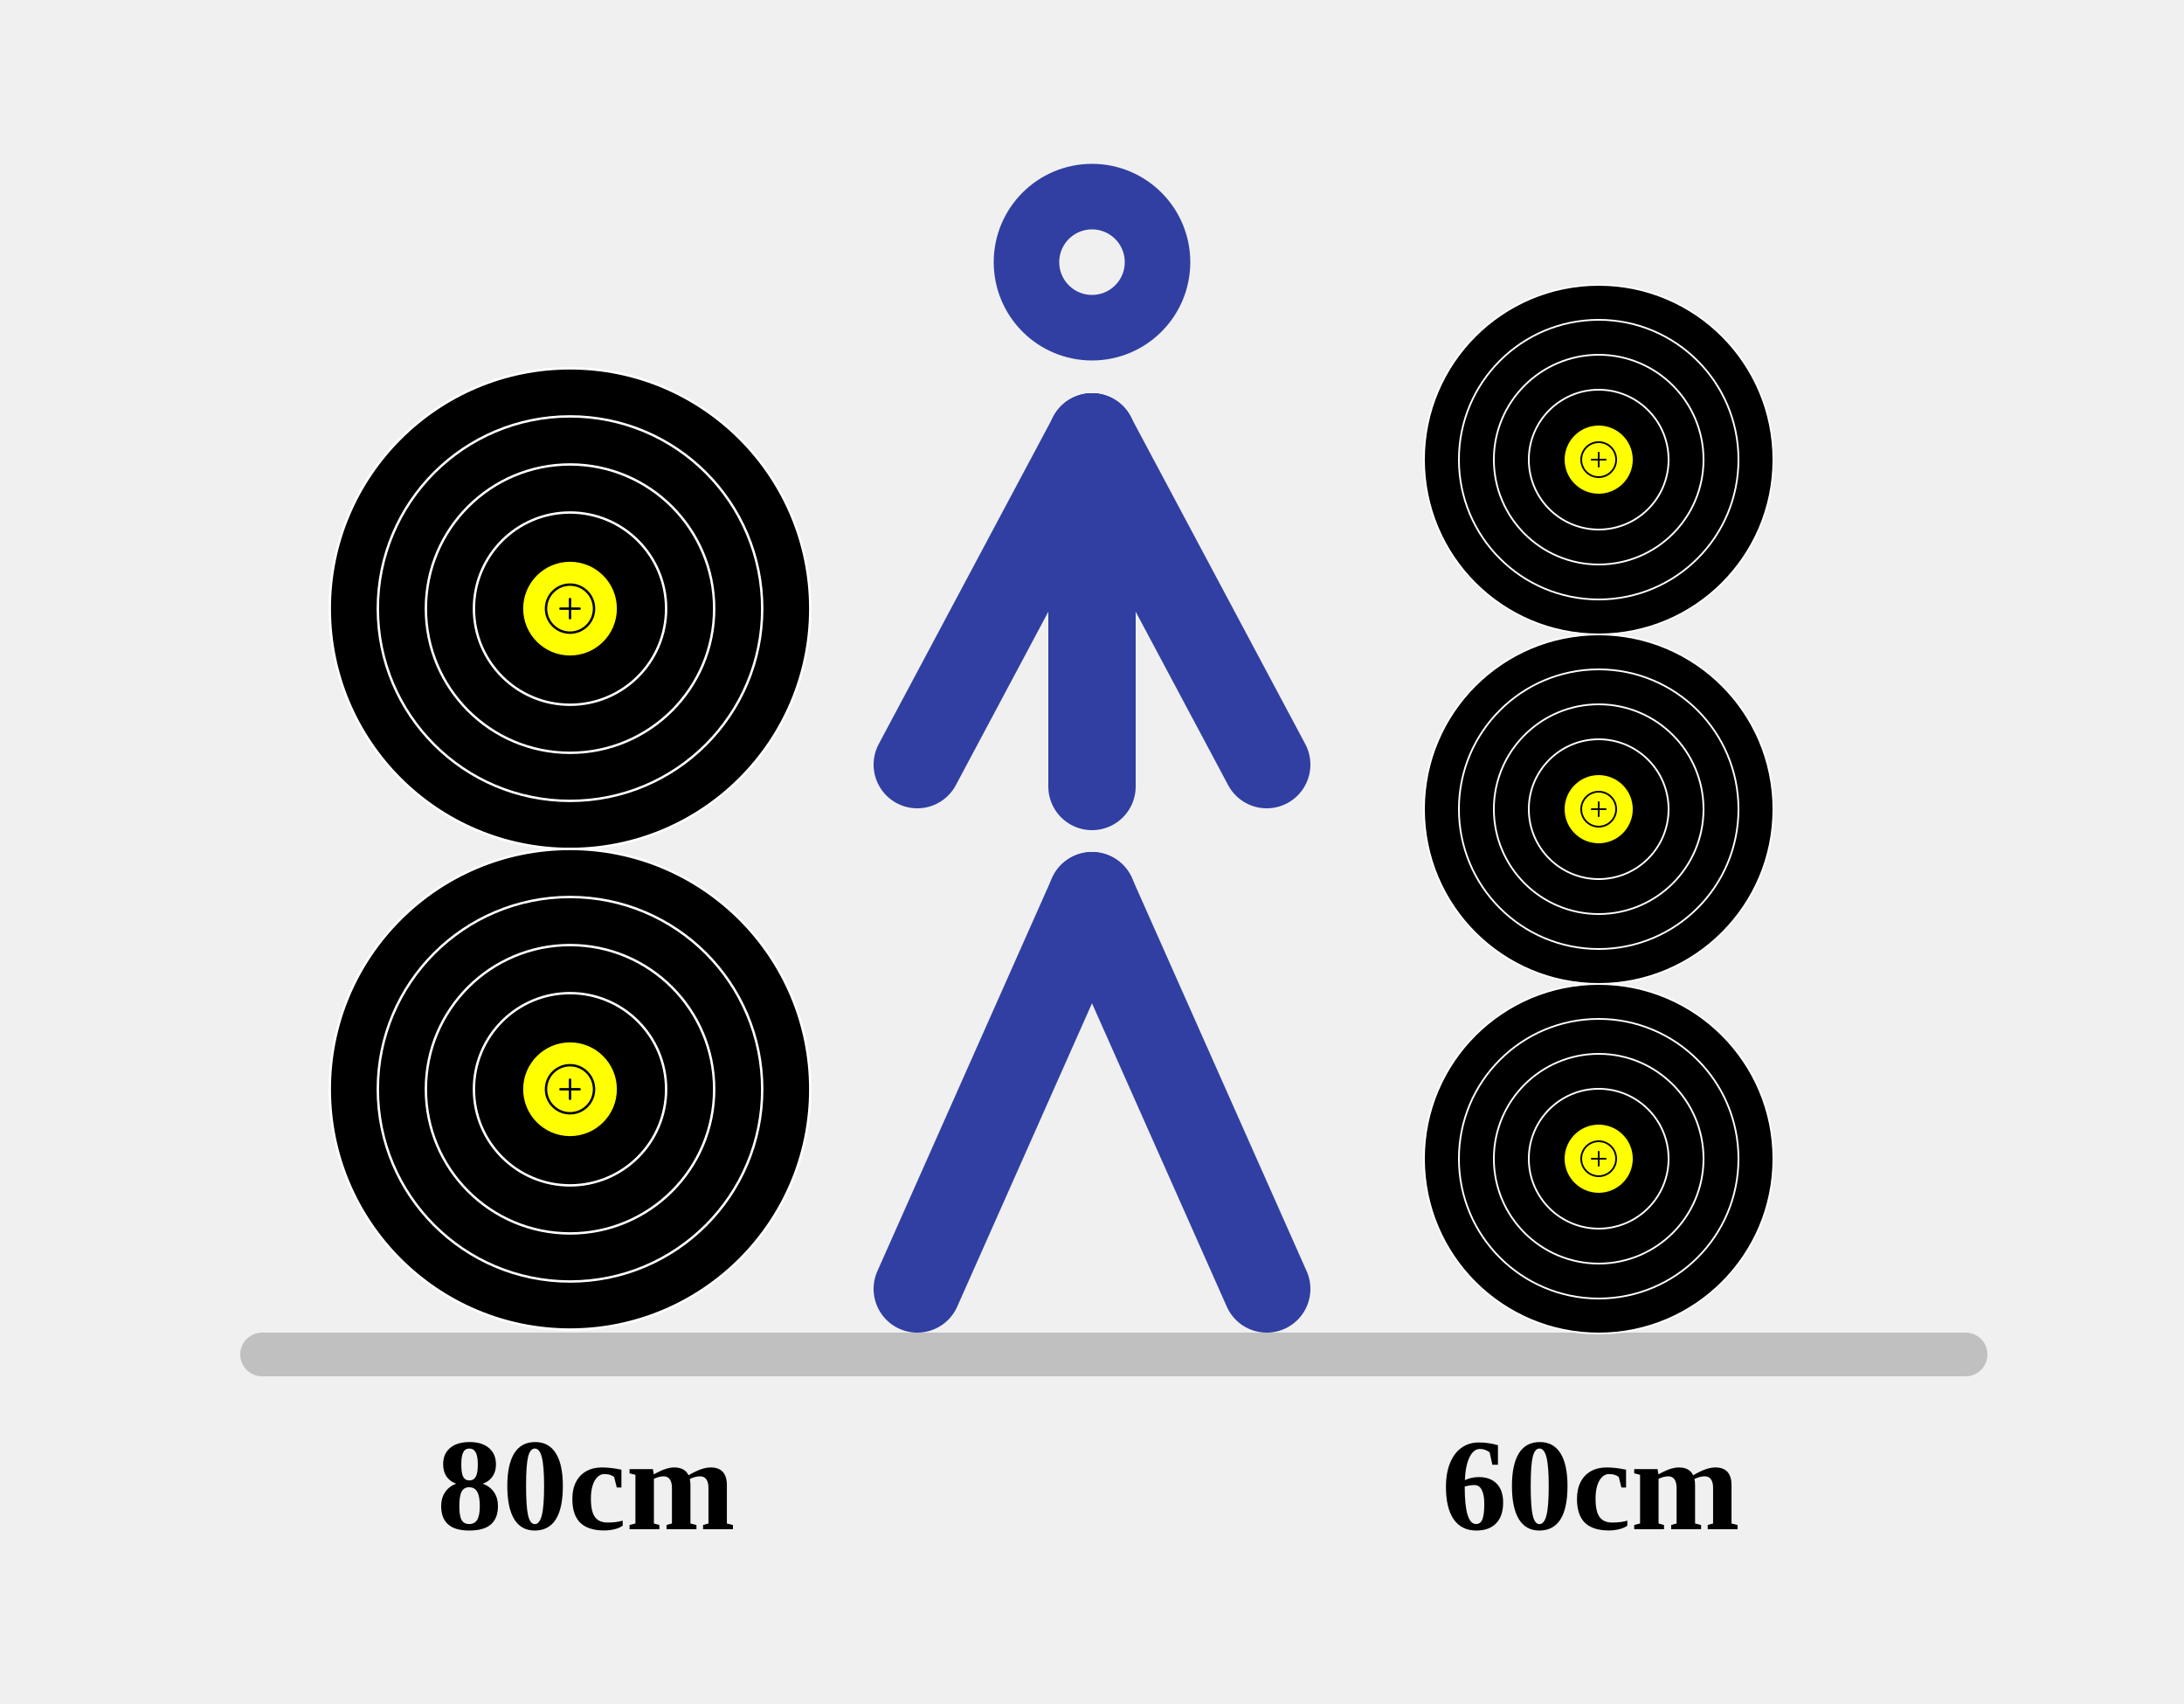
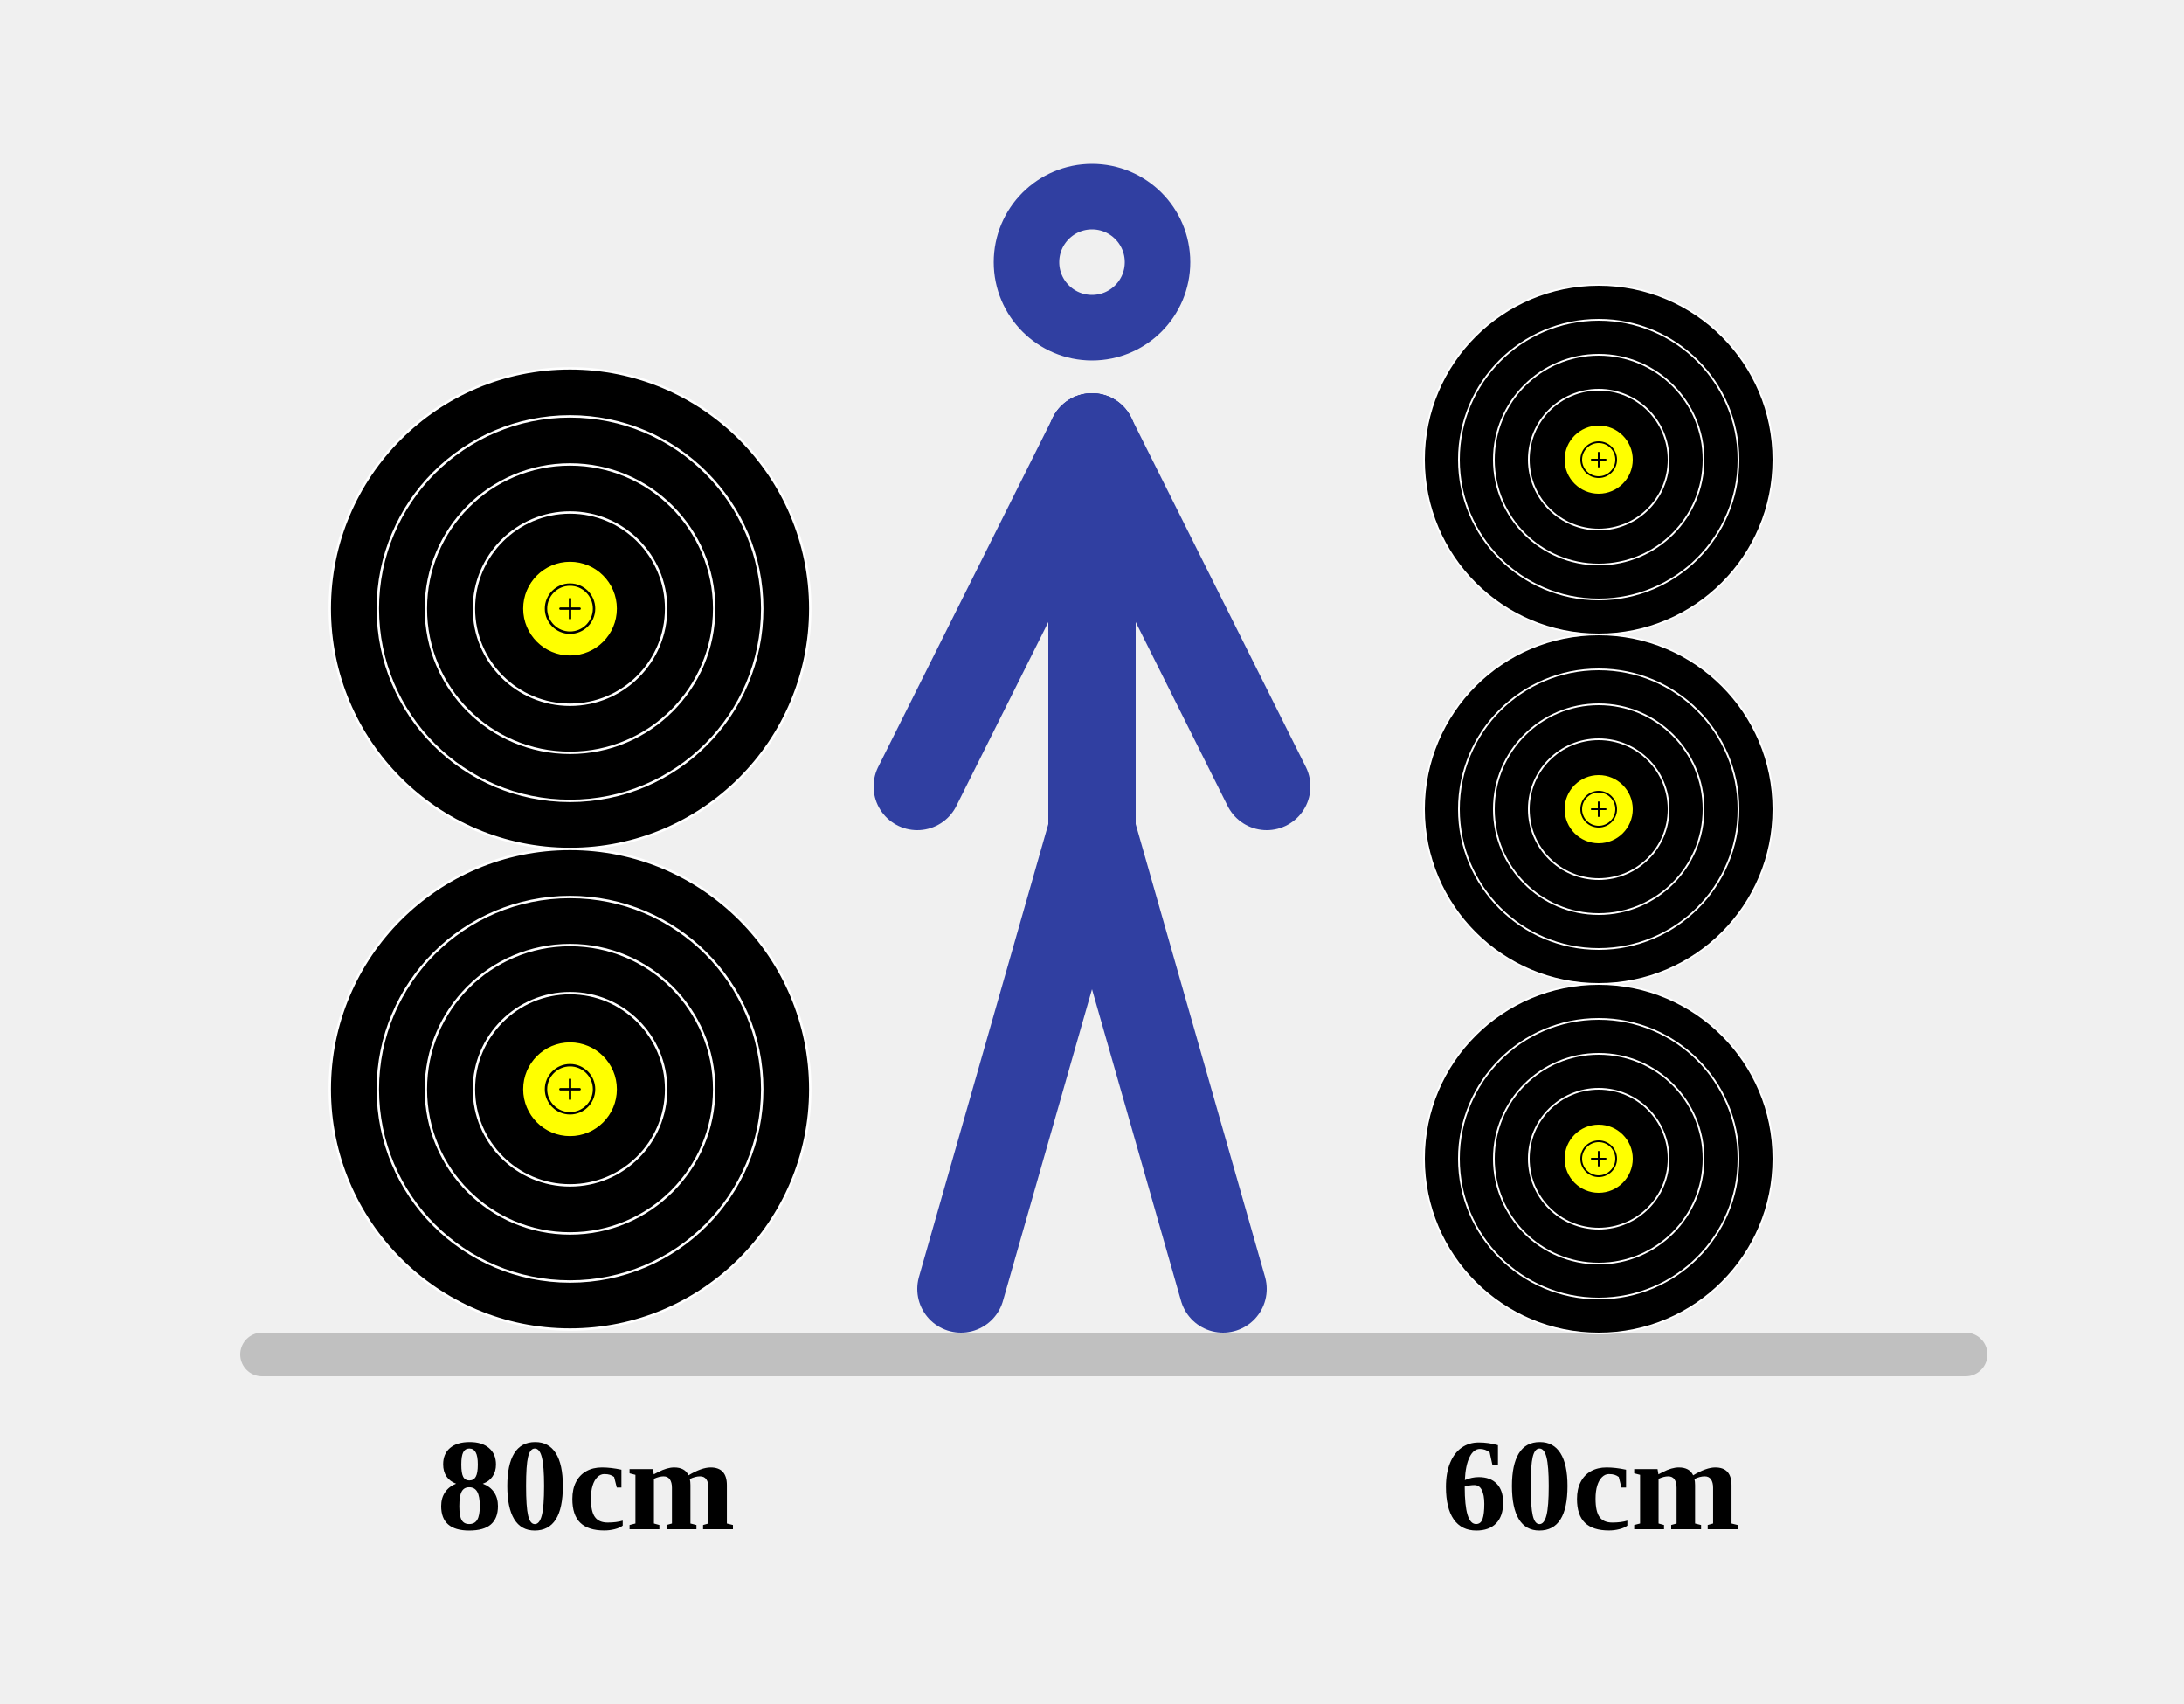
<svg xmlns="http://www.w3.org/2000/svg" xmlns:xlink="http://www.w3.org/1999/xlink" viewBox="150 150 500 390" style="background:#f8f8f8;">
  <defs>
    <g id="field" stroke-width="0.5">
      <circle r="50" stroke="white" fill="black" />
      <circle r="40" stroke="white" />
      <circle r="30" stroke="white" />
      <circle r="20" stroke="white" />
      <circle r="10" stroke="black" fill="yellow" />
      <circle r="5" stroke="black" fill="none" />
      <line x1="-2" y1="0" x2="2" y2="0" stroke="black" />
      <line x1="0" y1="-2" x2="0" y2="2" stroke="black" />
    </g>
    <marker id="arrow" markerWidth="10" markerHeight="10" refX="5" refY="3" orient="auto">
      <path d="M0,0 L0,6 L9,3 z" fill="red" />
    </marker>
  </defs>
  <g id="archer" stroke="#303fa1" stroke-width="20px" fill="none" stroke-linecap="round" stroke-linejoin="round">
    <line x1="210" y1="460" x2="600" y2="460" stroke="silver" stroke-width="10" />
    <use xlink:href="#field" transform="scale(0.8) translate(645,319)" />
    <use xlink:href="#field" transform="scale(0.8) translate(645,419)" />
    <use xlink:href="#field" transform="scale(0.8) translate(645,519)" />
    <use xlink:href="#field" transform="scale(1.1) translate(255,263)" />
    <use xlink:href="#field" transform="scale(1.1) translate(255,363)" />
    <circle cx="400" cy="210" r="15" stroke-width="15px" />
-     <line x1="400" y1="250" x2="400" y2="330" />
-     <line x1="360" y1="325" x2="400" y2="250" />
-     <line x1="400" y1="250" x2="440" y2="325" />
-     <line x1="400" y1="355" x2="440" y2="445" />
-     <line x1="400" y1="355" x2="360" y2="445" />
+     <line x1="400" y1="250" x2="400" y2="340" />
+     <line x1="360" y1="330" x2="400" y2="250" />
+     <line x1="400" y1="250" x2="440" y2="330" />
+     <line x1="400" y1="340" x2="430" y2="445" />
+     <line x1="400" y1="340" x2="370" y2="445" />
  </g>
  <text x="250" y="500" font-size="30" font-weight="bold">80cm</text>
  <text x="480" y="500" font-size="30" font-weight="bold">60cm</text>
</svg>
